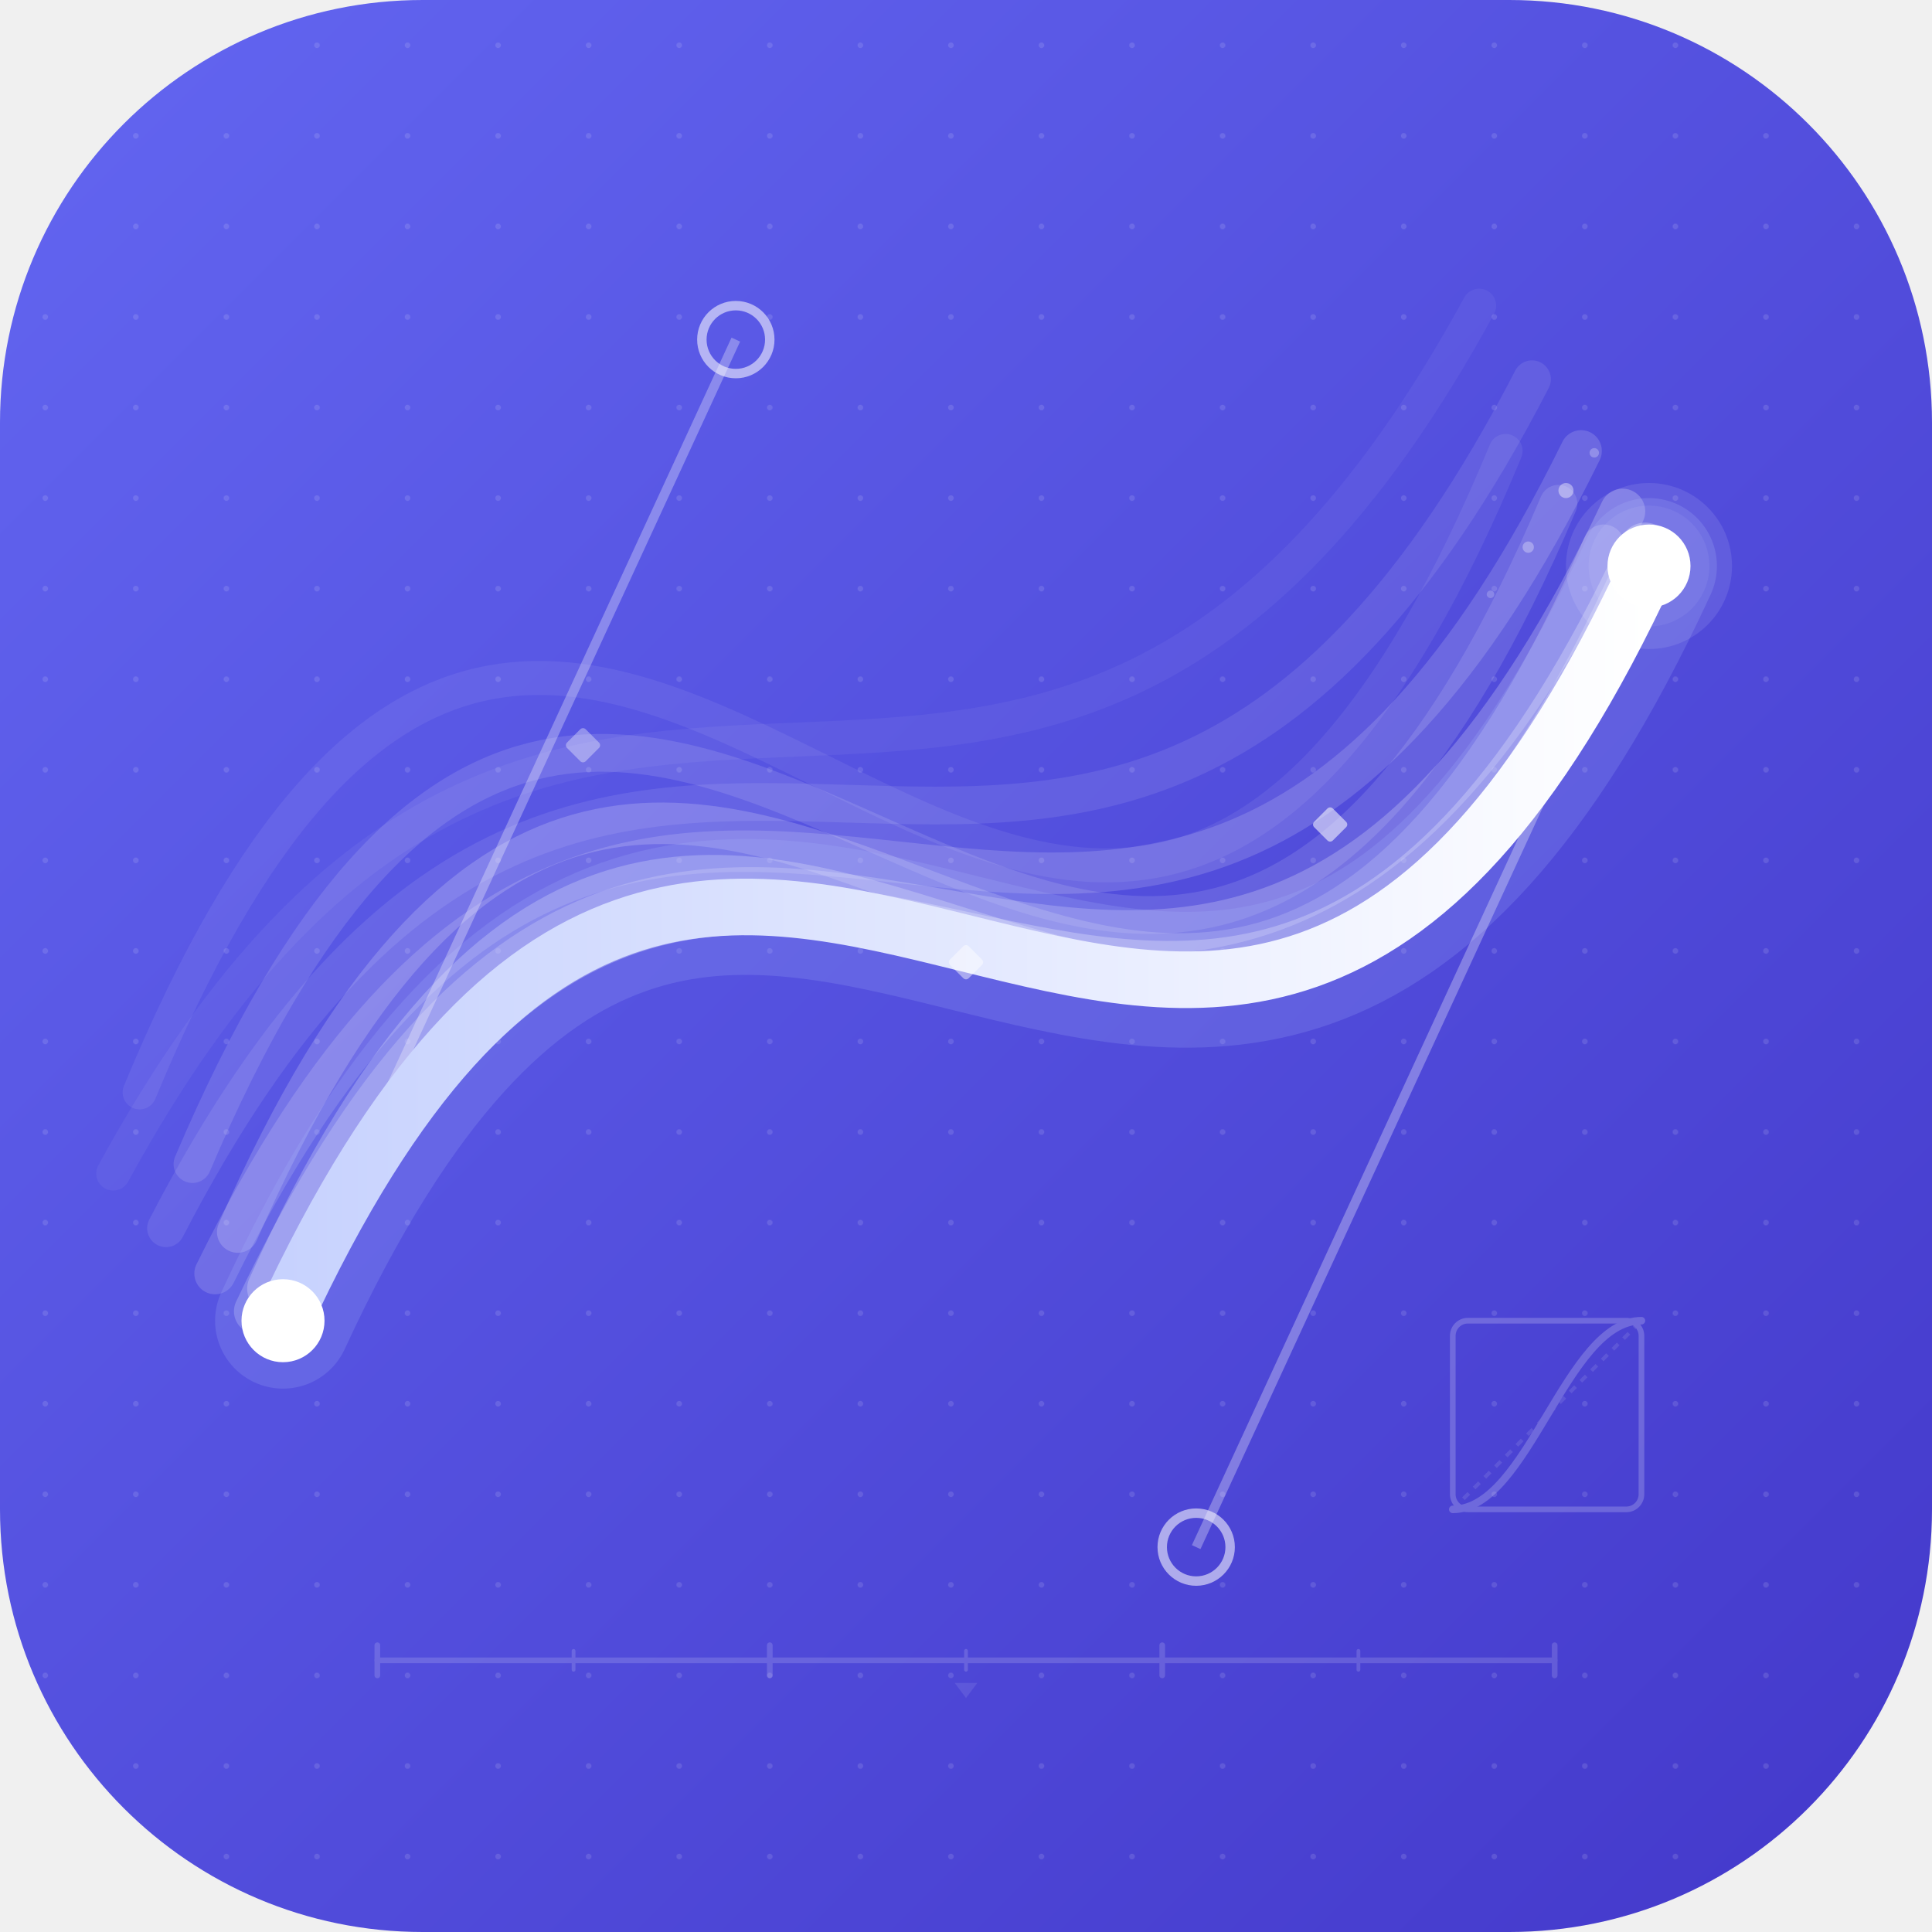
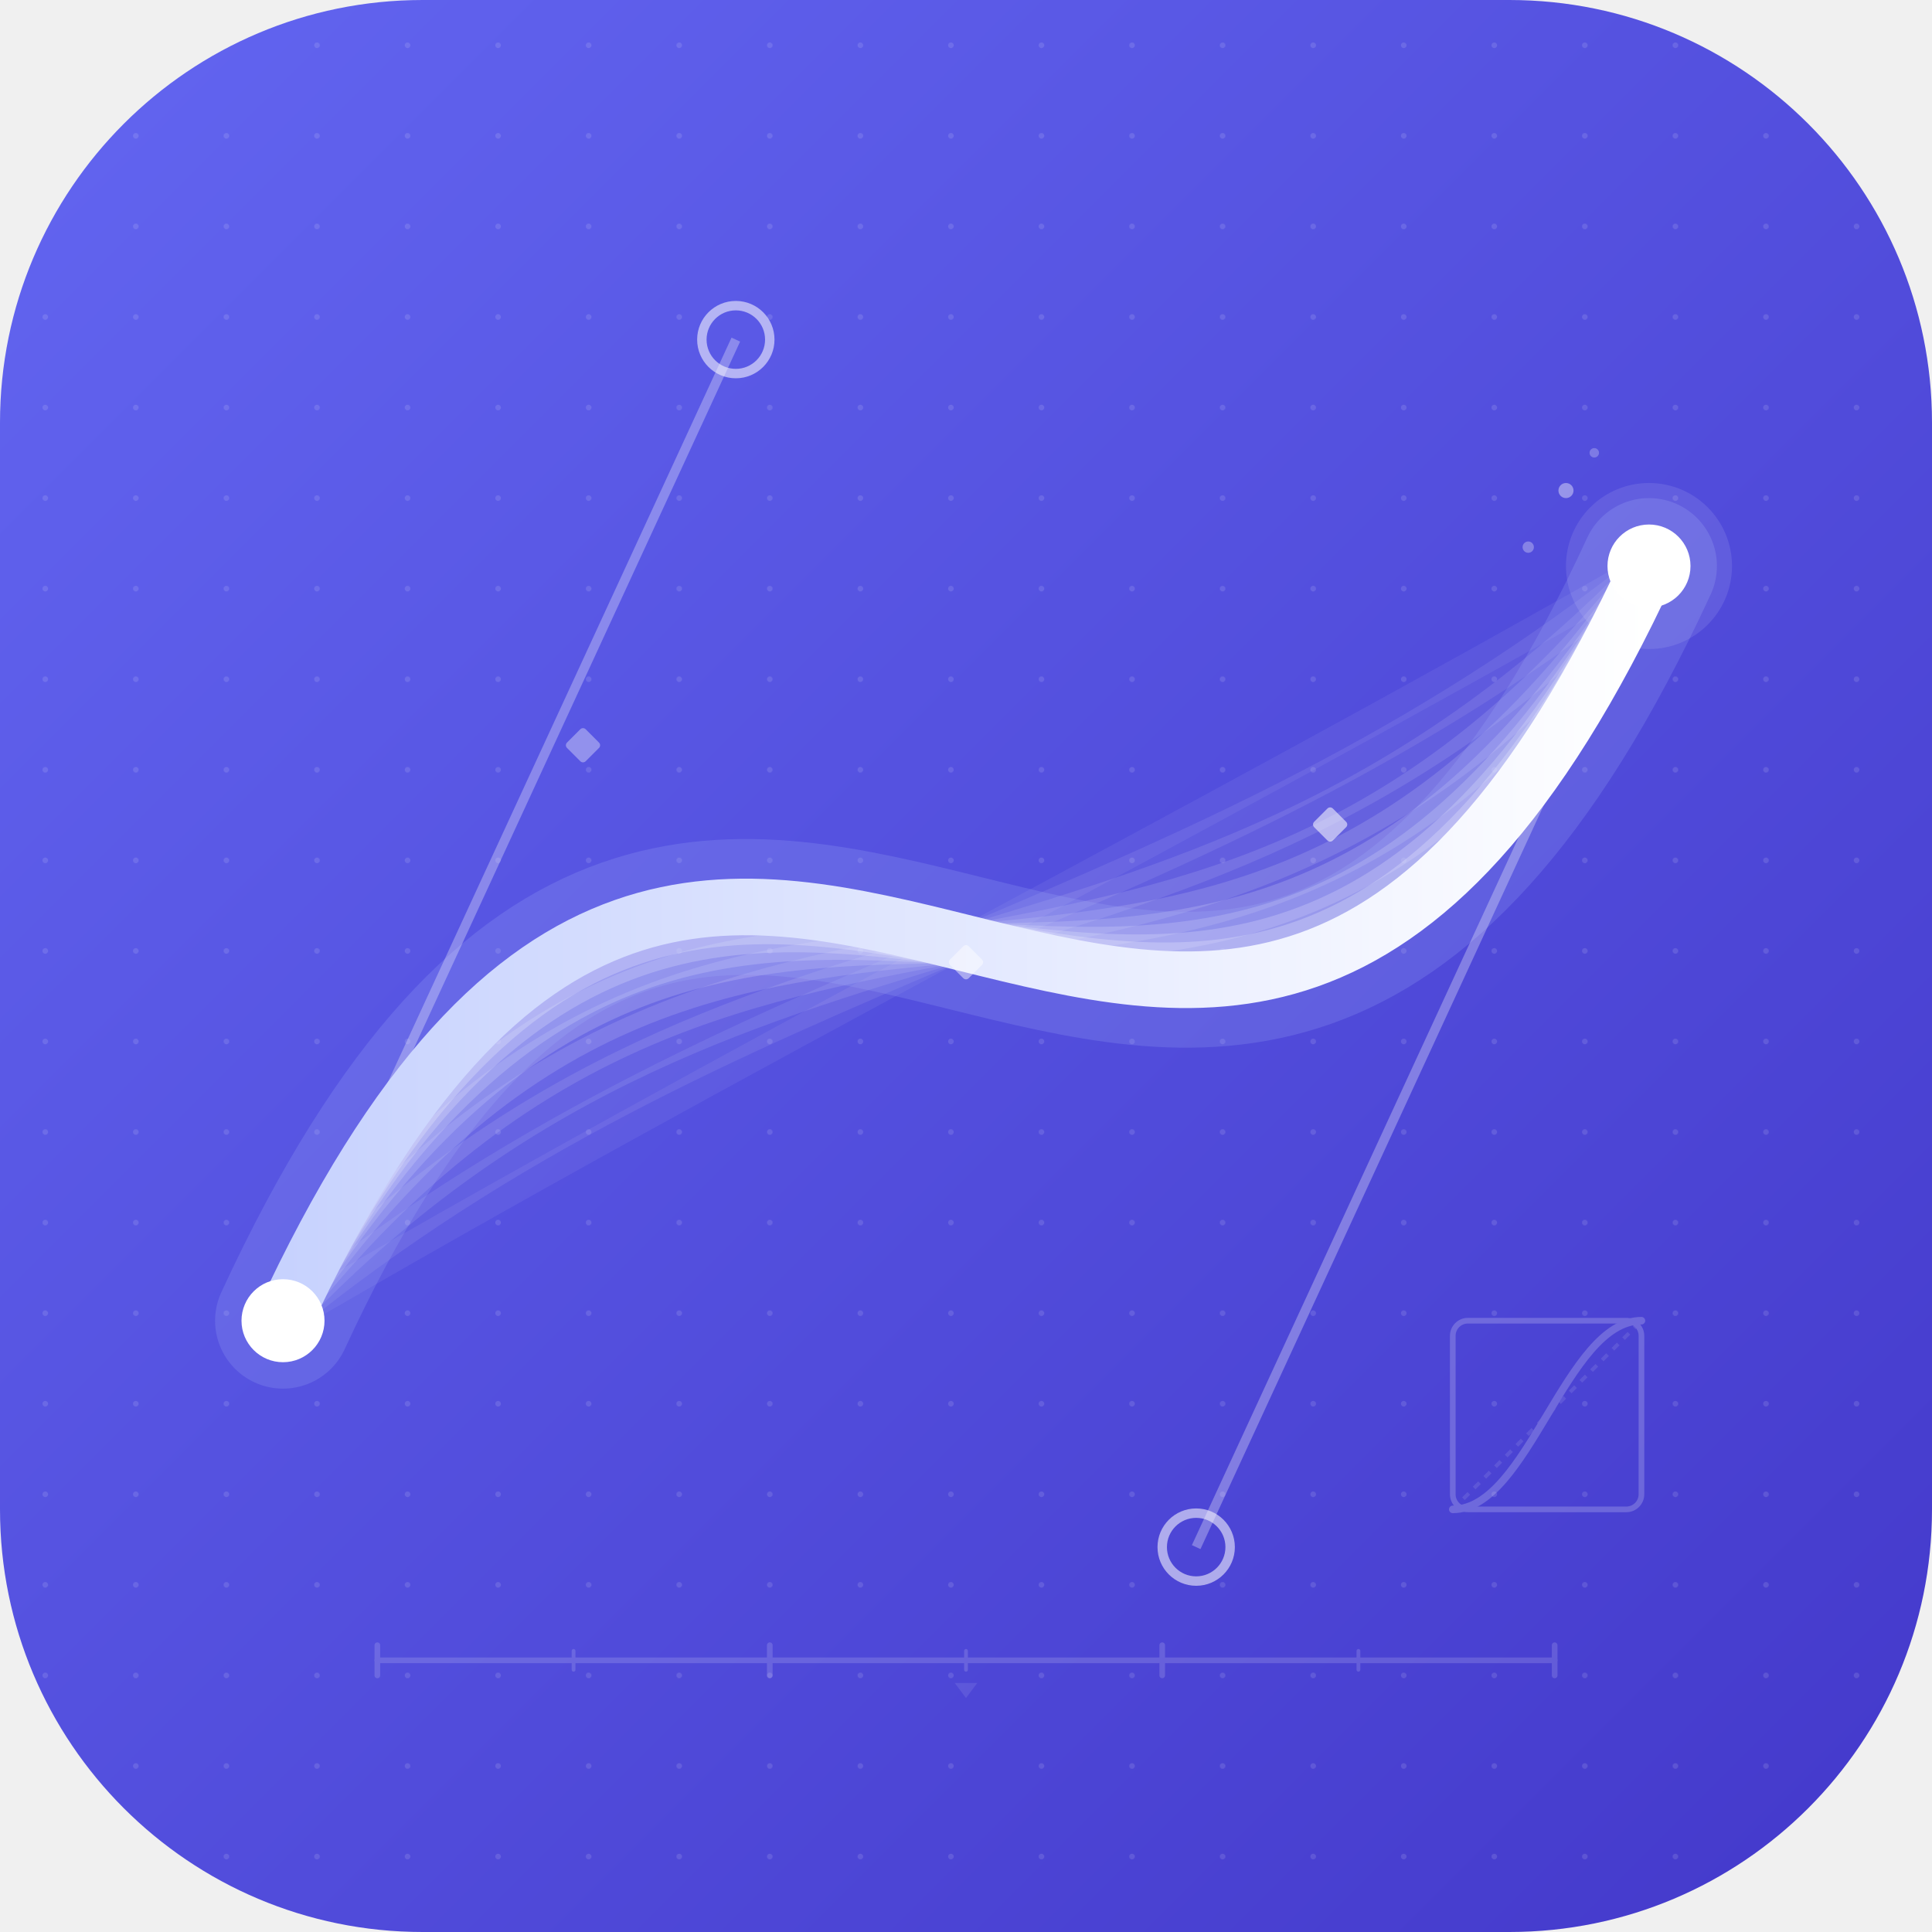
<svg xmlns="http://www.w3.org/2000/svg" viewBox="0 0 1024 1024" width="1024" height="1024">
  <defs>
    <linearGradient id="bg" x1="0" y1="0" x2="1" y2="1">
      <stop offset="0%" stop-color="#6366F1" />
      <stop offset="100%" stop-color="#4338CA" />
    </linearGradient>
    <linearGradient id="curve-main" x1="0" y1="0" x2="1" y2="0">
      <stop offset="0%" stop-color="#C7D2FE" />
      <stop offset="100%" stop-color="#FFFFFF" />
    </linearGradient>
    <pattern id="dots" x="0" y="0" width="48" height="48" patternUnits="userSpaceOnUse">
      <circle cx="24" cy="24" r="1.5" fill="#FFFFFF" opacity="0.12" />
    </pattern>
  </defs>
  <rect width="1024" height="1024" rx="224" ry="224" fill="url(#bg)" />
  <rect width="1024" height="1024" rx="224" ry="224" fill="url(#dots)" />
-   <path d="M 150 730 C 390 290, 634 710, 874 270" fill="none" stroke="#FFFFFF" stroke-opacity="0.05" stroke-width="18" stroke-linecap="round" transform="translate(-90, -108)" />
-   <path d="M 150 670 C 390 90, 634 910, 874 330" fill="none" stroke="#FFFFFF" stroke-opacity="0.07" stroke-width="18" stroke-linecap="round" transform="translate(-76, -91)" />
-   <path d="M 150 725 C 390 260, 634 740, 874 275" fill="none" stroke="#FFFFFF" stroke-opacity="0.09" stroke-width="20" stroke-linecap="round" transform="translate(-62, -74)" />
-   <path d="M 150 675 C 390 110, 634 890, 874 325" fill="none" stroke="#FFFFFF" stroke-opacity="0.12" stroke-width="20" stroke-linecap="round" transform="translate(-48, -58)" />
-   <path d="M 150 718 C 390 230, 634 770, 874 282" fill="none" stroke="#FFFFFF" stroke-opacity="0.15" stroke-width="22" stroke-linecap="round" transform="translate(-36, -43)" />
-   <path d="M 150 682 C 390 135, 634 865, 874 318" fill="none" stroke="#FFFFFF" stroke-opacity="0.18" stroke-width="22" stroke-linecap="round" transform="translate(-24, -29)" />
-   <path d="M 150 712 C 390 205, 634 795, 874 288" fill="none" stroke="#FFFFFF" stroke-opacity="0.22" stroke-width="24" stroke-linecap="round" transform="translate(-14, -17)" />
-   <path d="M 150 690 C 390 158, 634 842, 874 310" fill="none" stroke="#FFFFFF" stroke-opacity="0.26" stroke-width="26" stroke-linecap="round" transform="translate(-6, -7)" />
-   <path d="M 150 706 C 390 190, 634 810, 874 294" fill="none" stroke="#FFFFFF" stroke-opacity="0.30" stroke-width="28" stroke-linecap="round" transform="translate(-2, -3)" />
+   <path d="M 150 700 C 389 560, 629 440, 874 300" fill="none" stroke="#FFFFFF" stroke-opacity="0.06" stroke-width="16" stroke-linecap="round" />
+   <path d="M 150 700 C 389 505, 630 495, 874 300" fill="none" stroke="#FFFFFF" stroke-opacity="0.08" stroke-width="17" stroke-linecap="round" />
+   <path d="M 150 700 C 390 445, 630 555, 874 300" fill="none" stroke="#FFFFFF" stroke-opacity="0.10" stroke-width="18" stroke-linecap="round" />
+   <path d="M 150 700 C 390 390, 631 610, 874 300" fill="none" stroke="#FFFFFF" stroke-opacity="0.12" stroke-width="19" stroke-linecap="round" />
+   <path d="M 150 700 C 390 345, 632 655, 874 300" fill="none" stroke="#FFFFFF" stroke-opacity="0.14" stroke-width="20" stroke-linecap="round" />
+   <path d="M 150 700 C 390 305, 632 695, 874 300" fill="none" stroke="#FFFFFF" stroke-opacity="0.17" stroke-width="21" stroke-linecap="round" />
+   <path d="M 150 700 C 390 270, 633 730, 874 300" fill="none" stroke="#FFFFFF" stroke-opacity="0.20" stroke-width="23" stroke-linecap="round" />
+   <path d="M 150 700 C 390 238, 633 762, 874 300" fill="none" stroke="#FFFFFF" stroke-opacity="0.24" stroke-width="25" stroke-linecap="round" />
+   <path d="M 150 700 C 390 210, 634 790, 874 300" fill="none" stroke="#FFFFFF" stroke-opacity="0.28" stroke-width="27" stroke-linecap="round" />
  <path d="M 150 700 C 390 180, 634 820, 874 300" fill="none" stroke="#A5B4FC" stroke-opacity="0.2" stroke-width="72" stroke-linecap="round" />
  <line x1="150" y1="700" x2="390" y2="180" stroke="#FFFFFF" stroke-opacity="0.3" stroke-width="5" />
  <line x1="874" y1="300" x2="634" y2="820" stroke="#FFFFFF" stroke-opacity="0.3" stroke-width="5" />
  <path d="M 150 700 C 390 180, 634 820, 874 300" fill="none" stroke="url(#curve-main)" stroke-width="30" stroke-linecap="round" />
  <rect x="302" y="388" width="14" height="14" rx="2" transform="rotate(45, 309, 395)" fill="#FFFFFF" opacity="0.35" />
  <rect x="505" y="503" width="14" height="14" rx="2" transform="rotate(45, 512, 510)" fill="#FFFFFF" opacity="0.45" />
  <rect x="698" y="430" width="14" height="14" rx="2" transform="rotate(45, 705, 437)" fill="#FFFFFF" opacity="0.55" />
  <circle cx="390" cy="180" r="18" fill="none" stroke="#FFFFFF" stroke-opacity="0.55" stroke-width="5" />
  <circle cx="634" cy="820" r="18" fill="none" stroke="#FFFFFF" stroke-opacity="0.55" stroke-width="5" />
  <circle cx="150" cy="700" r="22" fill="#FFFFFF" />
  <circle cx="874" cy="300" r="22" fill="#FFFFFF" />
  <circle cx="874" cy="300" r="44" fill="#FFFFFF" opacity="0.1" />
-   <circle cx="874" cy="300" r="32" fill="#FFFFFF" opacity="0.06" />
  <circle cx="830" cy="260" r="4" fill="#FFFFFF" opacity="0.4" />
  <circle cx="810" cy="290" r="3" fill="#FFFFFF" opacity="0.3" />
  <circle cx="845" cy="240" r="2.5" fill="#FFFFFF" opacity="0.25" />
-   <circle cx="790" cy="315" r="2" fill="#FFFFFF" opacity="0.2" />
  <g transform="translate(770, 700)" opacity="0.2">
    <rect x="0" y="0" width="100" height="100" rx="8" fill="none" stroke="#FFFFFF" stroke-width="3" />
    <line x1="0" y1="100" x2="100" y2="0" stroke="#FFFFFF" stroke-width="2" stroke-dasharray="4 4" opacity="0.5" />
    <path d="M 0 100 C 40 100, 60 0, 100 0" fill="none" stroke="#FFFFFF" stroke-width="4" stroke-linecap="round" />
  </g>
  <g transform="translate(200, 880)" opacity="0.15">
    <line x1="0" y1="0" x2="624" y2="0" stroke="#FFFFFF" stroke-width="3" stroke-linecap="round" />
    <line x1="0" y1="-8" x2="0" y2="8" stroke="#FFFFFF" stroke-width="3" stroke-linecap="round" />
    <line x1="104" y1="-5" x2="104" y2="5" stroke="#FFFFFF" stroke-width="2" stroke-linecap="round" />
    <line x1="208" y1="-8" x2="208" y2="8" stroke="#FFFFFF" stroke-width="3" stroke-linecap="round" />
    <line x1="312" y1="-5" x2="312" y2="5" stroke="#FFFFFF" stroke-width="2" stroke-linecap="round" />
    <line x1="416" y1="-8" x2="416" y2="8" stroke="#FFFFFF" stroke-width="3" stroke-linecap="round" />
    <line x1="520" y1="-5" x2="520" y2="5" stroke="#FFFFFF" stroke-width="2" stroke-linecap="round" />
    <line x1="624" y1="-8" x2="624" y2="8" stroke="#FFFFFF" stroke-width="3" stroke-linecap="round" />
    <polygon points="306,12 318,12 312,20" fill="#FFFFFF" opacity="0.6" />
  </g>
</svg>
